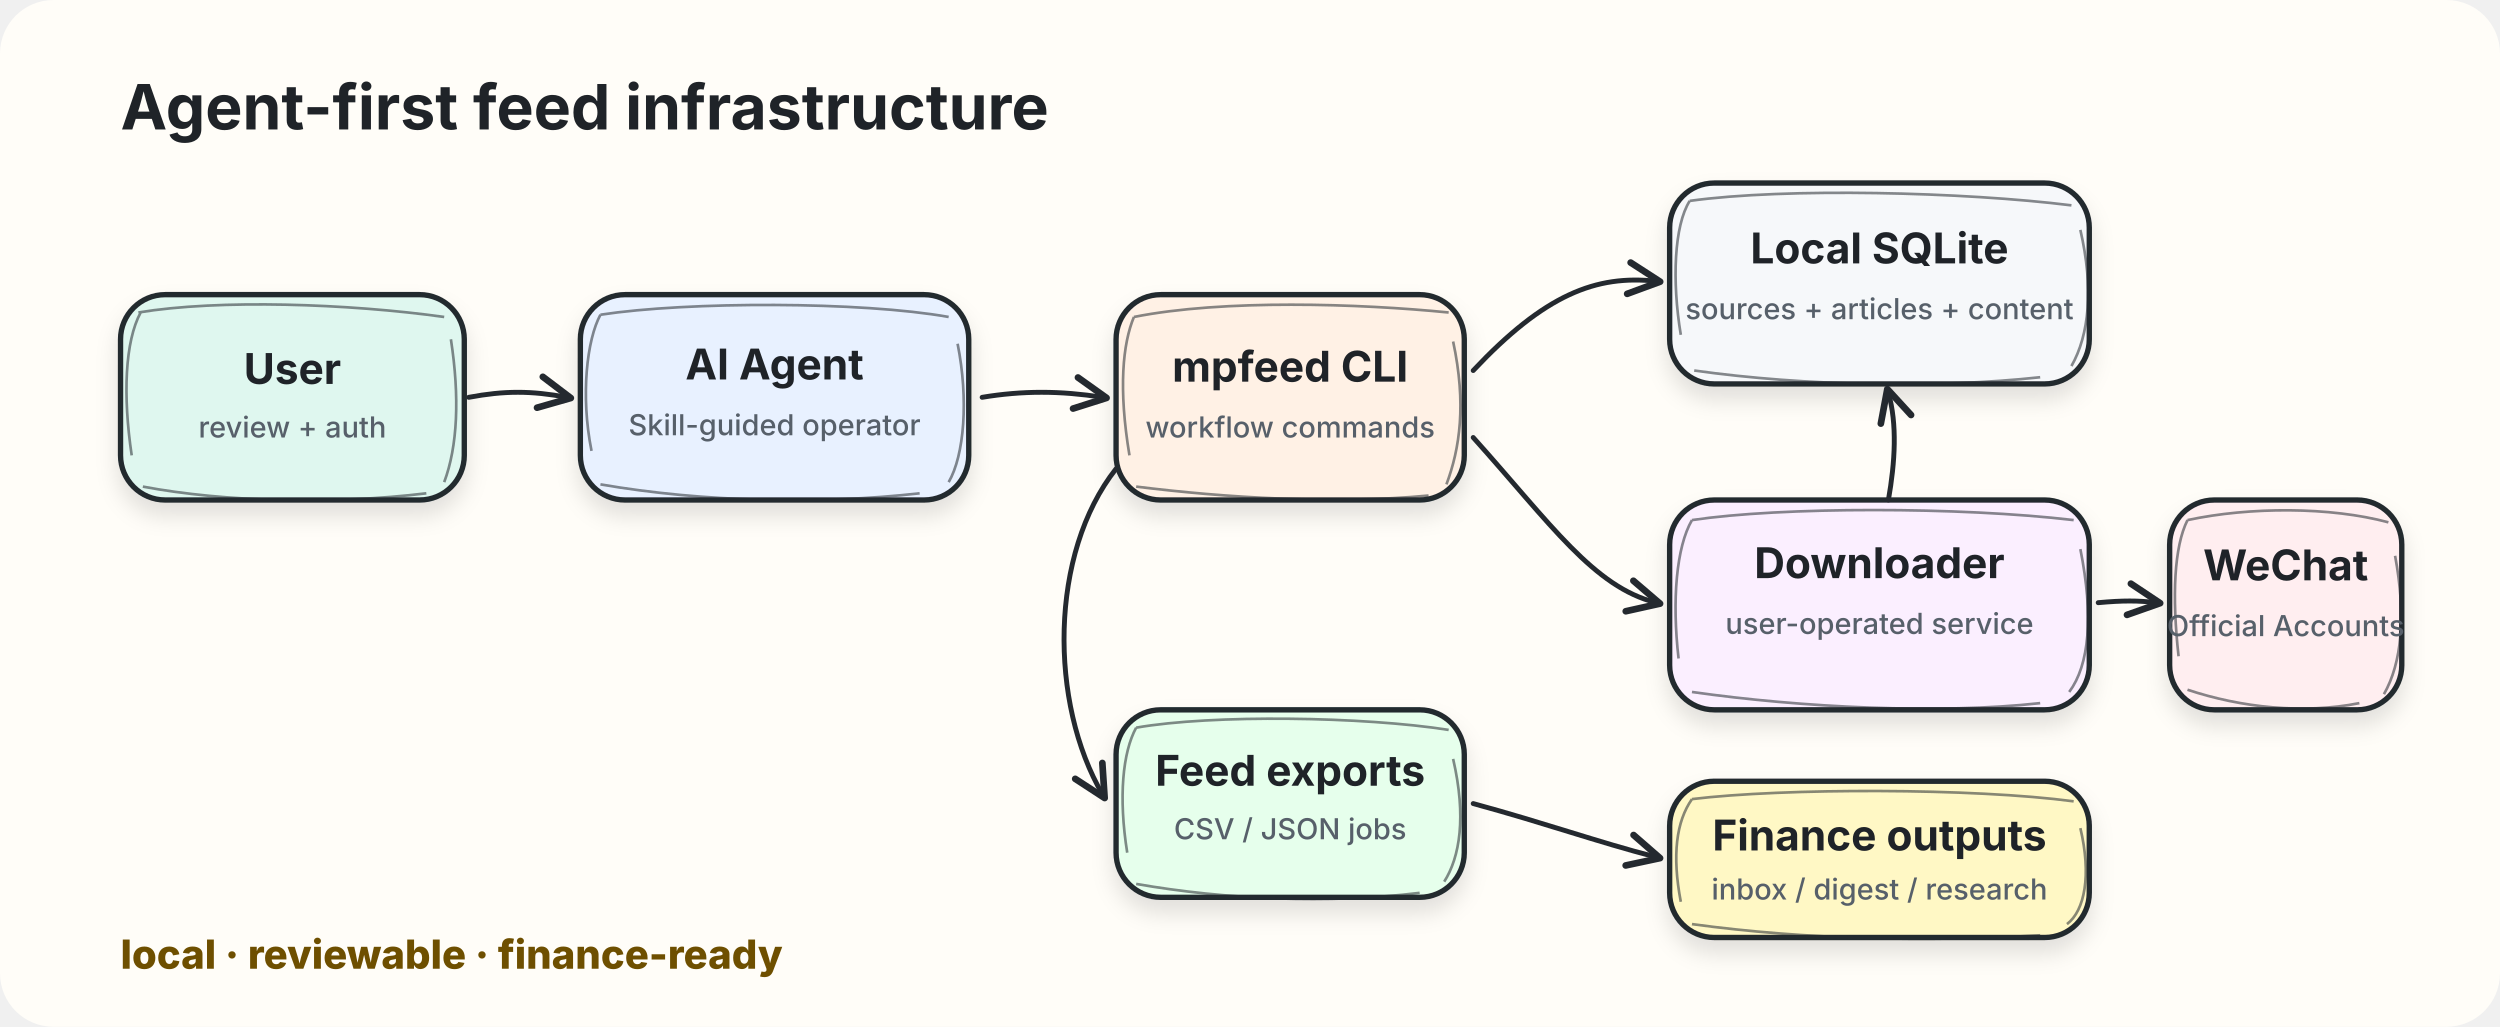
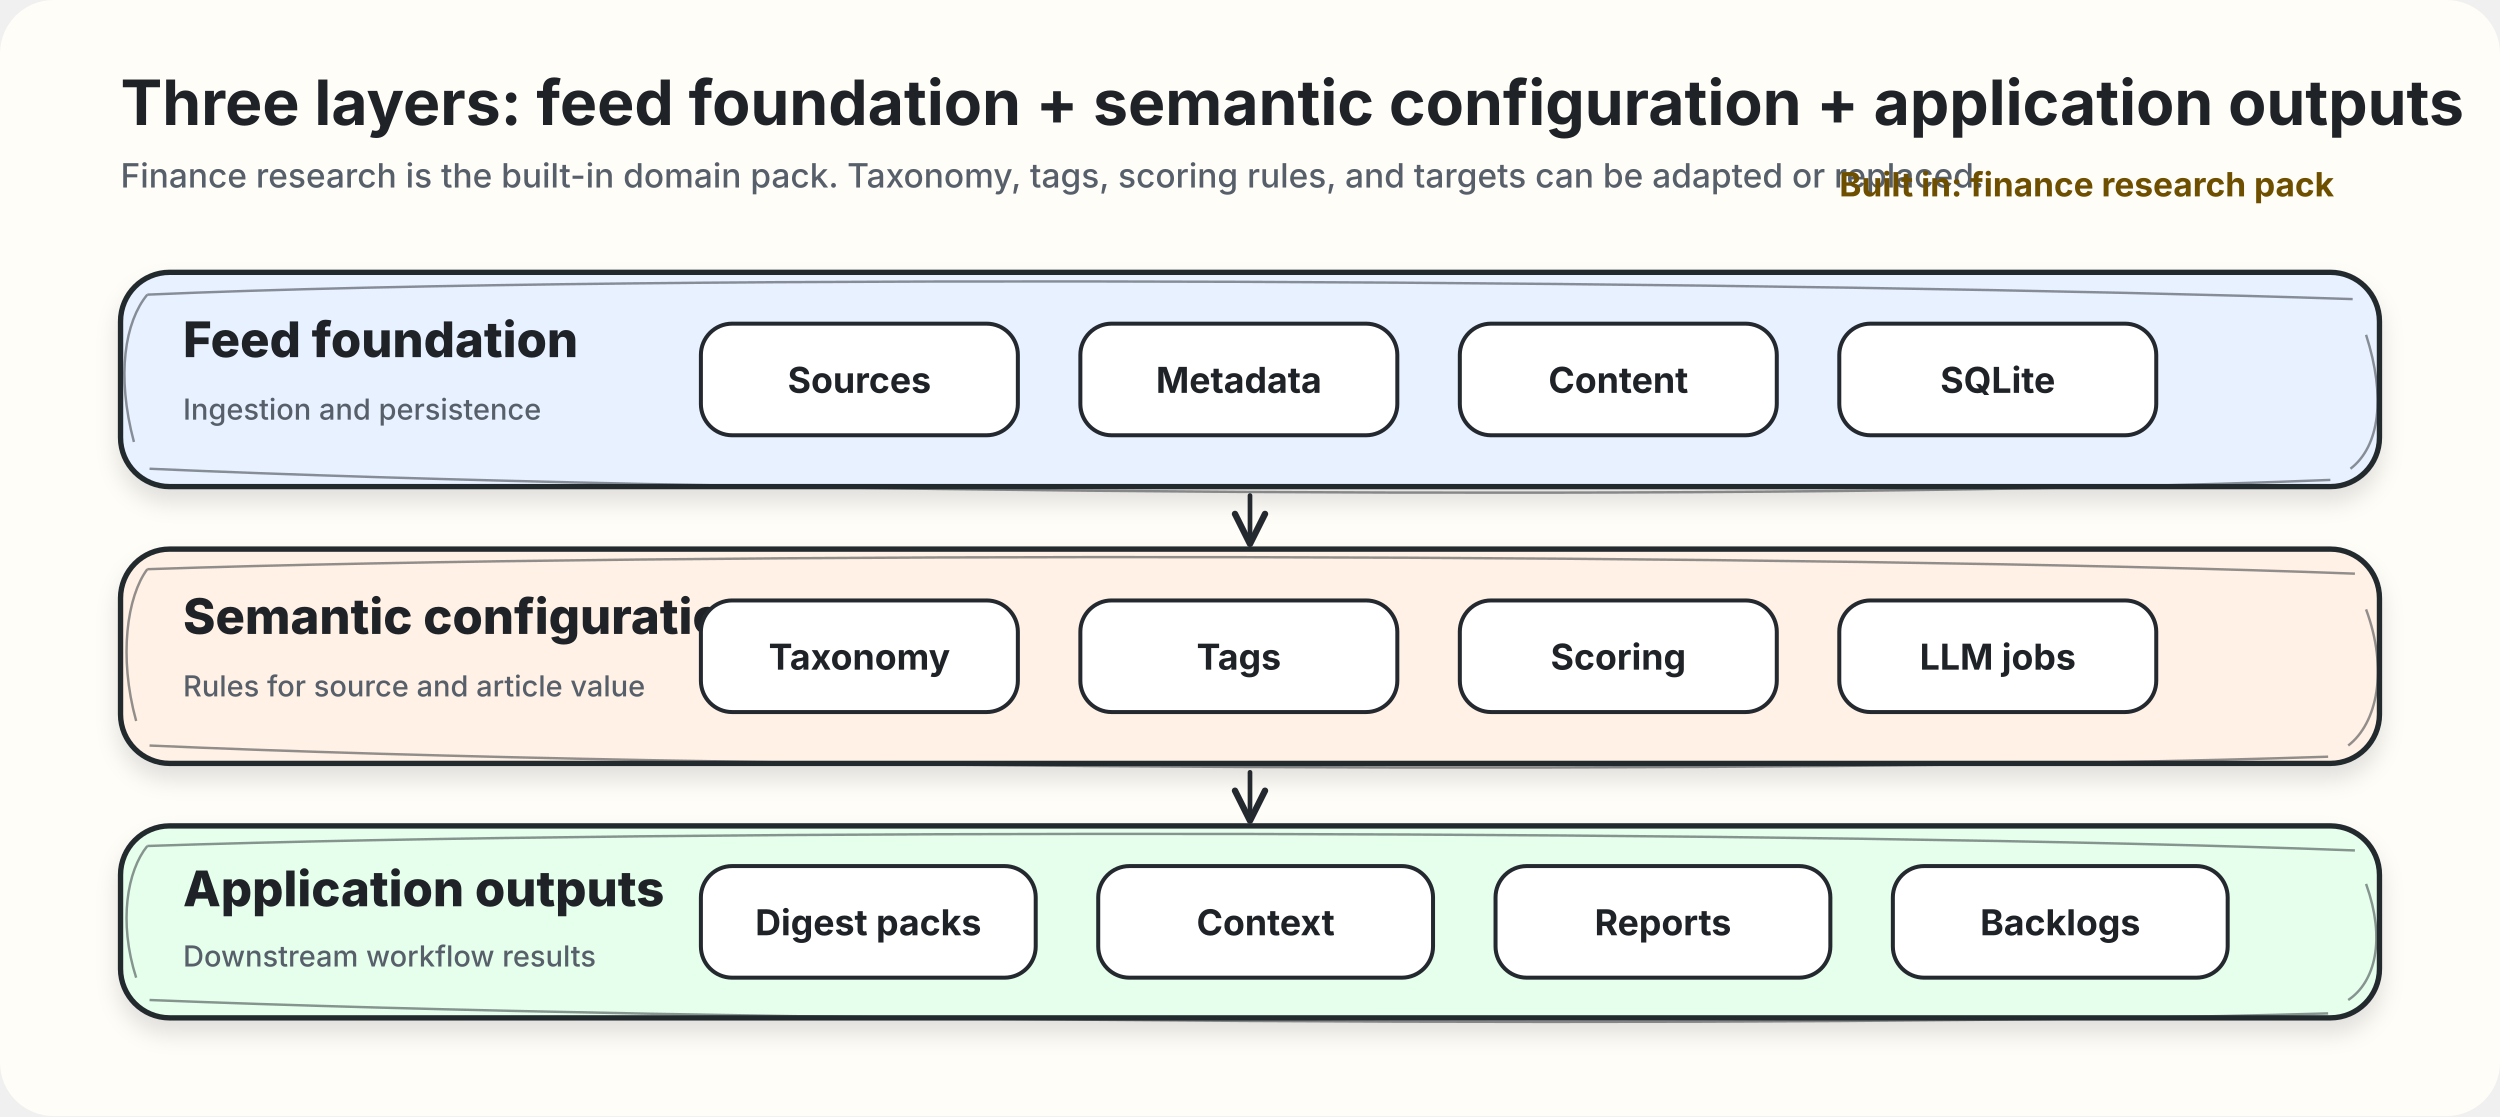
- <svg xmlns="http://www.w3.org/2000/svg" width="1120" height="460" viewBox="0 0 1120 460" role="img" aria-labelledby="title desc">
+ <svg xmlns="http://www.w3.org/2000/svg" width="1120" height="500" viewBox="0 0 1120 500" role="img" aria-labelledby="title desc">
  <defs>
    <marker id="arrow" viewBox="0 0 10 10" refX="8" refY="5" markerWidth="8" markerHeight="8" orient="auto-start-reverse">
      <path d="M 1 1 L 9 5 L 1 9" fill="none" stroke="#24292f" stroke-width="1.7" stroke-linecap="round" stroke-linejoin="round" />
    </marker>
    <filter id="shadow" x="-10%" y="-20%" width="120%" height="150%">
      <feDropShadow dx="0" dy="6" stdDeviation="5" flood-color="#1f2328" flood-opacity="0.12" />
    </filter>
    <style>
      .bg { fill: #fffdf8; }
      .title { font: 700 28px "Inter", "Segoe UI", sans-serif; fill: #1f2328; }
-       .label { font: 700 19px "Inter", "Segoe UI", sans-serif; fill: #1f2328; }
+       .subtitle { font: 500 15px "Inter", "Segoe UI", sans-serif; fill: #57606a; }
+       .layerTitle { font: 800 22px "Inter", "Segoe UI", sans-serif; fill: #1f2328; }
+       .label { font: 700 16px "Inter", "Segoe UI", sans-serif; fill: #1f2328; }
      .small { font: 500 13px "Inter", "Segoe UI", sans-serif; fill: #57606a; }
-       .box { stroke: #24292f; stroke-width: 2.4; filter: url(#shadow); }
-       .rough { fill: none; stroke: #24292f; stroke-width: 1.2; opacity: .55; }
-       .arrow { fill: none; stroke: #24292f; stroke-width: 2.2; stroke-linecap: round; stroke-linejoin: round; marker-end: url(#arrow); }
-       .slogan { font: 800 18px "Inter", "Segoe UI", sans-serif; fill: #6e4f00; }
+       .band { stroke: #24292f; stroke-width: 2.4; filter: url(#shadow); }
+       .box { stroke: #24292f; stroke-width: 1.8; }
+       .rough { fill: none; stroke: #24292f; stroke-width: 1.1; opacity: .50; }
+       .arrow { fill: none; stroke: #24292f; stroke-width: 2.1; stroke-linecap: round; stroke-linejoin: round; marker-end: url(#arrow); }
+       .note { font: 700 15px "Inter", "Segoe UI", sans-serif; fill: #6e4f00; }
    </style>
  </defs>
-   <rect class="bg" width="1120" height="460" rx="24" />
-   <text x="54" y="58" class="title">Agent-first feed infrastructure</text>
-   <text x="54" y="434" class="slogan">local · reviewable · finance-ready</text>
-   <g transform="translate(54 132)">
-     <rect class="box" x="0" y="0" width="154" height="92" rx="20" fill="#dff7ef" />
-     <path class="rough" d="M8 8 C44 2,102 4,145 10 M148 20 C152 46,151 68,145 84 M137 89 C96 94,47 93,10 86 M5 72 C1 45,2 21,9 8" />
-     <text x="77" y="40" text-anchor="middle" class="label">User</text>
-     <text x="77" y="64" text-anchor="middle" class="small">review + auth</text>
+   <rect class="bg" width="1120" height="500" rx="24" />
+   <text x="54" y="56" class="title">Three layers: feed foundation + semantic configuration + application outputs</text>
+   <text x="54" y="84" class="subtitle">Finance research is the built-in domain pack. Taxonomy, tags, scoring rules, and targets can be adapted or replaced.</text>
+   <g transform="translate(54 122)">
+     <rect class="band" x="0" y="0" width="1012" height="96" rx="22" fill="#e8f1ff" />
+     <path class="rough" d="M12 10 C240 0,760 4,1000 12 M1006 28 C1015 56,1012 78,999 88 M990 93 C744 103,260 99,13 88 M6 76 C-2 46,2 22,12 10" />
+     <text x="28" y="38" class="layerTitle">Feed foundation</text>
+     <text x="28" y="66" class="small">Ingestion and persistence</text>
+     <g transform="translate(260 23)">
+       <rect class="box" x="0" y="0" width="142" height="50" rx="14" fill="#ffffff" />
+       <text x="71" y="31" text-anchor="middle" class="label">Sources</text>
+     </g>
+     <g transform="translate(430 23)">
+       <rect class="box" x="0" y="0" width="142" height="50" rx="14" fill="#ffffff" />
+       <text x="71" y="31" text-anchor="middle" class="label">Metadata</text>
+     </g>
+     <g transform="translate(600 23)">
+       <rect class="box" x="0" y="0" width="142" height="50" rx="14" fill="#ffffff" />
+       <text x="71" y="31" text-anchor="middle" class="label">Content</text>
+     </g>
+     <g transform="translate(770 23)">
+       <rect class="box" x="0" y="0" width="142" height="50" rx="14" fill="#ffffff" />
+       <text x="71" y="31" text-anchor="middle" class="label">SQLite</text>
+     </g>
  </g>
-   <g transform="translate(260 132)">
-     <rect class="box" x="0" y="0" width="174" height="92" rx="20" fill="#e8f1ff" />
-     <path class="rough" d="M9 9 C48 3,126 3,165 10 M169 22 C174 47,172 72,165 84 M152 89 C108 94,55 93,9 85 M5 70 C0 45,3 20,9 9" />
-     <text x="87" y="38" text-anchor="middle" class="label">AI Agent</text>
-     <text x="87" y="63" text-anchor="middle" class="small">Skill-guided operator</text>
+   <g transform="translate(54 246)">
+     <rect class="band" x="0" y="0" width="1012" height="96" rx="22" fill="#fff1e5" />
+     <path class="rough" d="M12 9 C248 1,764 2,1001 11 M1006 27 C1016 54,1011 78,998 88 M989 93 C748 101,262 99,13 88 M7 77 C-1 48,3 21,12 9" />
+     <text x="28" y="38" class="layerTitle">Semantic configuration</text>
+     <text x="28" y="66" class="small">Rules for source and article value</text>
+     <g transform="translate(260 23)">
+       <rect class="box" x="0" y="0" width="142" height="50" rx="14" fill="#ffffff" />
+       <text x="71" y="31" text-anchor="middle" class="label">Taxonomy</text>
+     </g>
+     <g transform="translate(430 23)">
+       <rect class="box" x="0" y="0" width="142" height="50" rx="14" fill="#ffffff" />
+       <text x="71" y="31" text-anchor="middle" class="label">Tags</text>
+     </g>
+     <g transform="translate(600 23)">
+       <rect class="box" x="0" y="0" width="142" height="50" rx="14" fill="#ffffff" />
+       <text x="71" y="31" text-anchor="middle" class="label">Scoring</text>
+     </g>
+     <g transform="translate(770 23)">
+       <rect class="box" x="0" y="0" width="142" height="50" rx="14" fill="#ffffff" />
+       <text x="71" y="31" text-anchor="middle" class="label">LLM jobs</text>
+     </g>
  </g>
-   <g transform="translate(500 132)">
-     <rect class="box" x="0" y="0" width="156" height="92" rx="20" fill="#fff1e5" />
-     <path class="rough" d="M8 10 C48 2,109 4,149 8 M151 21 C157 49,154 69,148 85 M140 90 C98 94,49 91,9 86 M6 72 C1 42,3 22,8 10" />
-     <text x="78" y="39" text-anchor="middle" class="label">mpfeed CLI</text>
-     <text x="78" y="64" text-anchor="middle" class="small">workflow commands</text>
+   <g transform="translate(54 370)">
+     <rect class="band" x="0" y="0" width="1012" height="86" rx="22" fill="#e6ffec" />
+     <path class="rough" d="M12 9 C248 1,764 2,1001 11 M1006 26 C1015 51,1010 70,998 78 M989 84 C748 91,262 88,13 78 M7 68 C-1 43,3 20,12 9" />
+     <text x="28" y="36" class="layerTitle">Application outputs</text>
+     <text x="28" y="63" class="small">Downstream workflow results</text>
+     <g transform="translate(260 18)">
+       <rect class="box" x="0" y="0" width="150" height="50" rx="14" fill="#ffffff" />
+       <text x="75" y="31" text-anchor="middle" class="label">Digest packs</text>
+     </g>
+     <g transform="translate(438 18)">
+       <rect class="box" x="0" y="0" width="150" height="50" rx="14" fill="#ffffff" />
+       <text x="75" y="31" text-anchor="middle" class="label">Context</text>
+     </g>
+     <g transform="translate(616 18)">
+       <rect class="box" x="0" y="0" width="150" height="50" rx="14" fill="#ffffff" />
+       <text x="75" y="31" text-anchor="middle" class="label">Reports</text>
+     </g>
+     <g transform="translate(794 18)">
+       <rect class="box" x="0" y="0" width="150" height="50" rx="14" fill="#ffffff" />
+       <text x="75" y="31" text-anchor="middle" class="label">Backlogs</text>
+     </g>
  </g>
-   <g transform="translate(748 82)">
-     <rect class="box" x="0" y="0" width="188" height="90" rx="20" fill="#f6f8fa" />
-     <path class="rough" d="M9 8 C52 2,132 4,180 10 M184 21 C190 47,188 68,180 82 M166 87 C120 92,61 91,11 84 M5 68 C1 44,2 19,9 8" />
-     <text x="94" y="36" text-anchor="middle" class="label">Local SQLite</text>
-     <text x="94" y="61" text-anchor="middle" class="small">sources + articles + content</text>
-   </g>
-   <g transform="translate(748 224)">
-     <rect class="box" x="0" y="0" width="188" height="94" rx="20" fill="#fbefff" />
-     <path class="rough" d="M10 9 C50 3,130 3,181 9 M184 22 C190 52,188 74,179 86 M166 91 C121 96,59 93,10 86 M4 71 C1 45,3 21,10 9" />
-     <text x="94" y="35" text-anchor="middle" class="label">Downloader</text>
-     <text x="94" y="60" text-anchor="middle" class="small">user-operated service</text>
-   </g>
-   <g transform="translate(972 224)">
-     <rect class="box" x="0" y="0" width="104" height="94" rx="20" fill="#ffeef0" />
-     <path class="rough" d="M8 9 C36 3,72 3,98 10 M101 25 C106 52,104 73,96 87 M85 91 C60 96,32 93,8 85 M4 70 C1 43,2 21,8 9" />
-     <text x="52" y="36" text-anchor="middle" class="label">WeChat</text>
-     <text x="52" y="61" text-anchor="middle" class="small">Official Accounts</text>
-   </g>
-   <g transform="translate(500 318)">
-     <rect class="box" x="0" y="0" width="156" height="84" rx="20" fill="#e6ffec" />
-     <path class="rough" d="M9 8 C43 2,111 3,149 9 M151 22 C157 48,154 66,147 77 M136 82 C95 87,49 85,9 78 M5 64 C1 39,3 19,9 8" />
-     <text x="78" y="34" text-anchor="middle" class="label">Feed exports</text>
-     <text x="78" y="58" text-anchor="middle" class="small">CSV / JSON jobs</text>
-   </g>
-   <g transform="translate(748 350)">
-     <rect class="box" x="0" y="0" width="188" height="70" rx="20" fill="#fff8c5" />
-     <path class="rough" d="M10 8 C51 3,136 3,181 9 M184 21 C189 42,186 58,178 64 M166 69 C116 72,61 71,10 64 M5 54 C1 33,3 18,10 8" />
-     <text x="94" y="31" text-anchor="middle" class="label">Finance outputs</text>
-     <text x="94" y="53" text-anchor="middle" class="small">inbox / digest / research</text>
-   </g>
-   <path class="arrow" d="M210 178 C226 175,238 175,254 178" />
-   <path class="arrow" d="M440 178 C458 175,475 175,494 178" />
-   <path class="arrow" d="M660 166 C692 132,715 123,742 126" />
-   <path class="arrow" d="M660 196 C695 235,714 263,742 270" />
-   <path class="arrow" d="M940 270 C951 269,958 269,966 270" />
-   <path class="arrow" d="M500 210 C470 248,470 315,494 356" />
-   <path class="arrow" d="M660 360 C693 369,715 377,742 384" />
-   <path class="arrow" d="M846 224 C849 207,850 190,846 176" />
+   <path class="arrow" d="M560 222 C560 229,560 235,560 242" />
+   <path class="arrow" d="M560 346 C560 353,560 360,560 366" />
+   <text x="824" y="88" class="note">Built in: finance research pack</text>
</svg>
